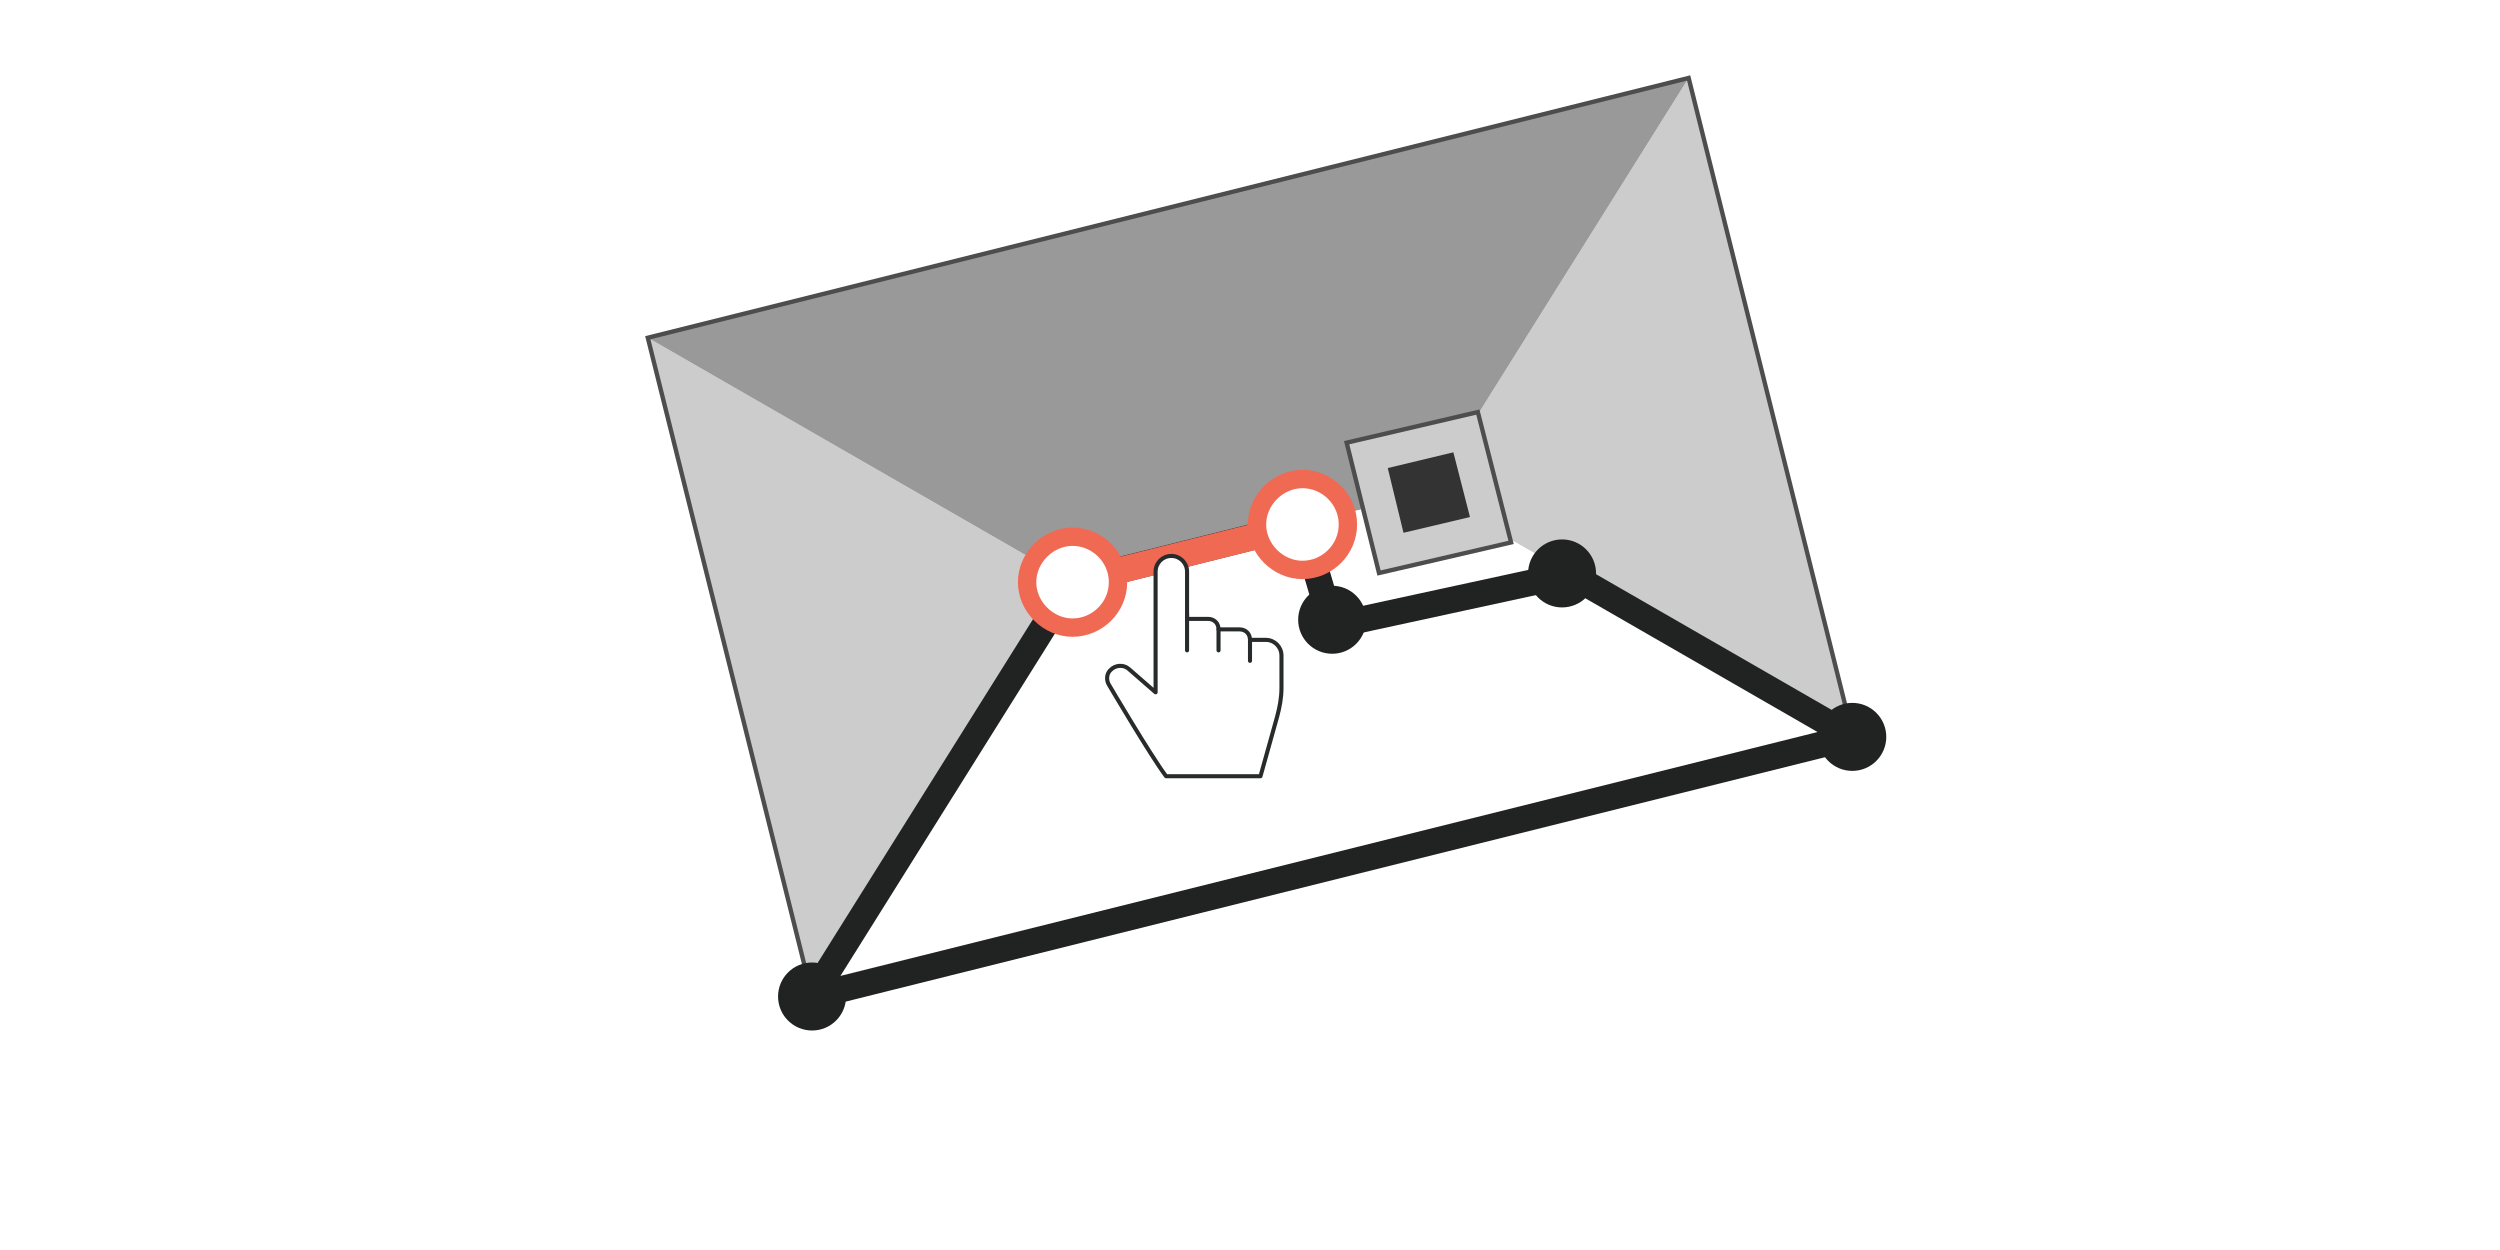
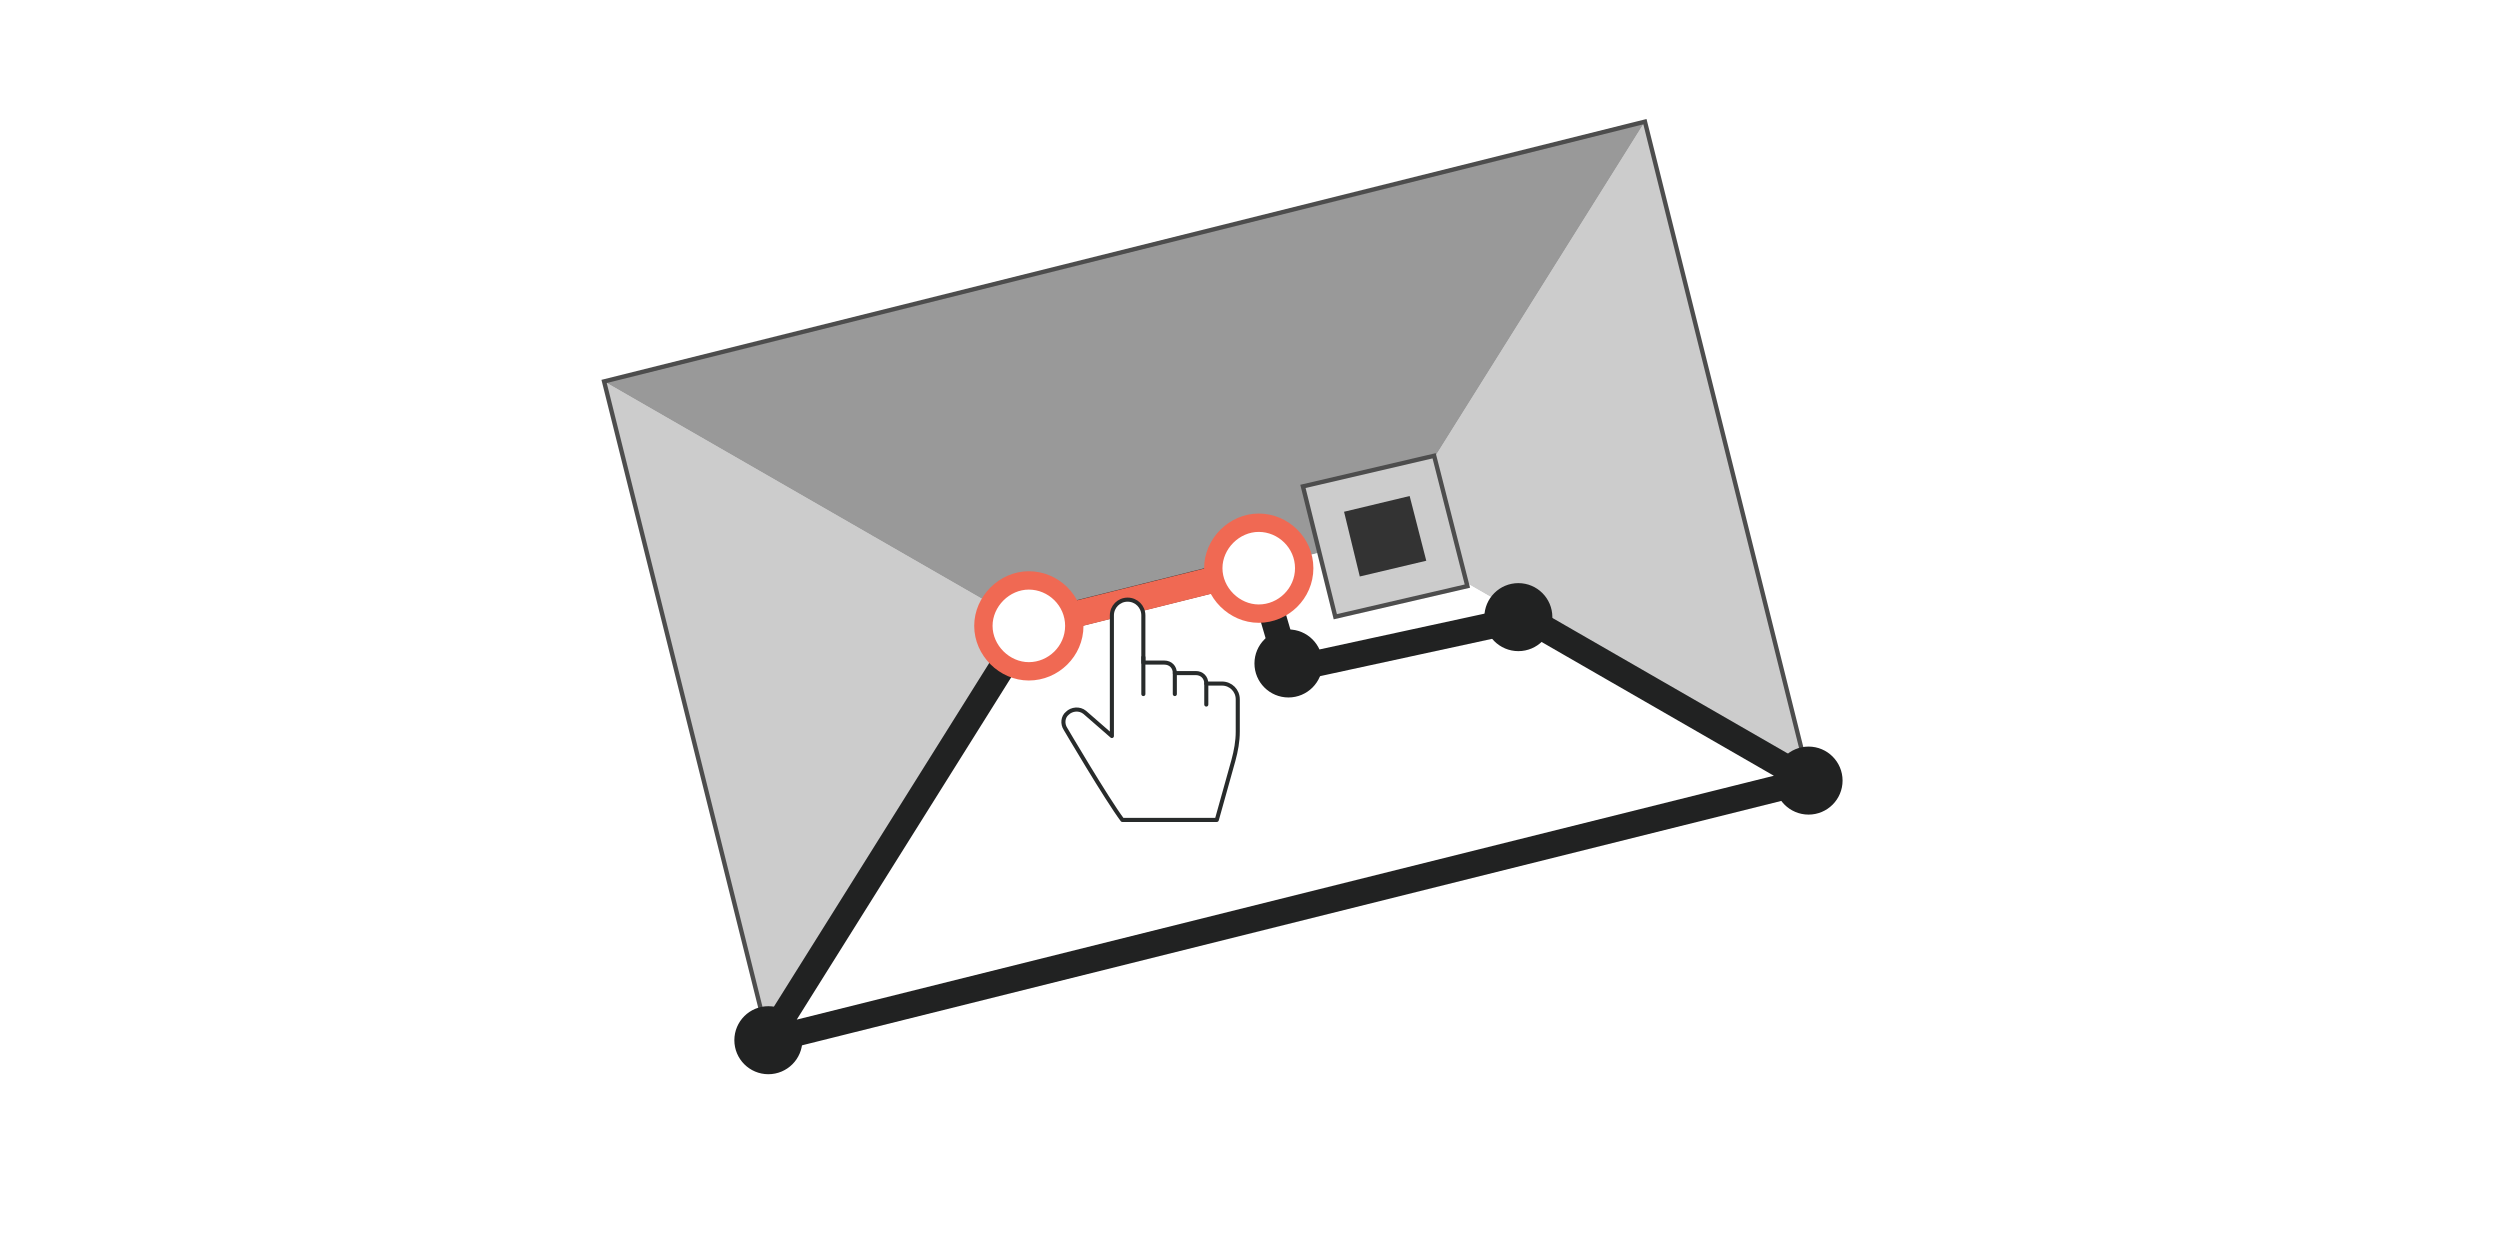
<svg xmlns="http://www.w3.org/2000/svg" xmlns:xlink="http://www.w3.org/1999/xlink" version="1.1" id="Layer_1" x="0px" y="0px" viewBox="163 324.5 286 143" enable-background="new 163 324.5 286 143" xml:space="preserve">
  <symbol id="New_Symbol_40" viewBox="-69.2 -52.8 138.4 105.6">
    <polygon fill="#CCCCCC" points="-68.9,22.8 -20.4,-5.1 -50.1,-52.5  " />
    <polygon fill="#CCCCCC" points="50.1,52.5 20.4,5.1 68.9,-22.8  " />
    <polygon fill="#999999" points="-68.9,22.8 -20.4,-5.1 20.4,5.1 50.1,52.5  " />
    <polygon fill="#FFFFFF" points="-50.1,-52.5 -20.4,-5.1 20.4,5.1 68.9,-22.8  " />
    <polygon fill="none" stroke="#4D4D4D" stroke-width="0.5" stroke-miterlimit="10" points="-68.9,22.8 -50.1,-52.5 68.9,-22.8    50.1,52.5  " />
    <g>
      <g>
        <polygon fill="#CCCCCC" stroke="#4D4D4D" stroke-width="0.5" stroke-miterlimit="10" points="11,10.8 14.7,-4.1 29.8,-0.6      26,14.3    " />
      </g>
      <g>
        <polygon fill="#333333" points="15.7,7.9 17.5,0.5 25.1,2.3 23.2,9.7    " />
      </g>
    </g>
  </symbol>
  <symbol id="New_Symbol_41" viewBox="-6 -6 12 12">
    <path opacity="0.5" fill="#FFFFFF" stroke="#EEB111" stroke-width="3" stroke-miterlimit="10" enable-background="new    " d="   M4.5,0c0,2.5-2,4.5-4.5,4.5s-4.5-2-4.5-4.5s2-4.5,4.5-4.5S4.5-2.5,4.5,0z" />
  </symbol>
  <symbol id="node" viewBox="-9 -9 18 18">
    <path fill="#FFFFFF" stroke="#EEB111" stroke-width="3" stroke-miterlimit="10" d="M7.5,0c0,4.1-3.4,7.5-7.5,7.5S-7.5,4.1-7.5,0   S-4.1-7.5,0-7.5S7.5-4.1,7.5,0z" />
  </symbol>
  <g id="ins_x5F_1" display="none">
    <g display="inline">
      <g>
        <g>
          <path fill="none" stroke="#212222" stroke-miterlimit="10" d="M203.3,306.1c0,0,34-7.3,45.4,33.6" />
          <g>
            <polygon fill="#212222" points="240.7,339.3 250.8,350.2 255.3,335.9      " />
          </g>
        </g>
      </g>
    </g>
    <g display="inline">
      <g>
        <g>
          <path fill="none" stroke="#212222" stroke-miterlimit="10" d="M415.3,486.3c0,0-34,7.3-45.4-33.6" />
          <g>
            <polygon fill="#212222" points="377.9,453.1 367.8,442.2 363.3,456.6      " />
          </g>
        </g>
      </g>
    </g>
  </g>
  <g id="Layer_2" display="none">
    <rect y="243" display="inline" fill="#FFFFFF" stroke="#000000" stroke-miterlimit="10" width="612" height="306" />
    <use xlink:href="#New_Symbol_40" width="138.4" height="105.6" x="-69.2" y="-52.8" transform="matrix(2.1412 0 0 -2.1412 306.107 395.893)" display="inline" overflow="visible" />
    <g display="inline">
      <g>
        <g>
          <line fill="none" stroke="#51E0E0" stroke-width="4" stroke-miterlimit="10" stroke-dasharray="5.118,3.071" x1="211" y1="505.6" x2="445.7" y2="446.7" />
          <line fill="none" stroke="#51E0E0" stroke-width="4" stroke-miterlimit="10" x1="448.9" y1="446.1" x2="454.1" y2="444.6" />
        </g>
      </g>
      <g>
        <path fill="#FFFFFF" stroke="#282B2B" stroke-linejoin="round" stroke-miterlimit="10" d="M449.2,474.3v-29.5     c0-2.1,1.7-3.9,3.9-3.9s3.9,1.7,3.9,3.9v11.6h5.1c1.5,0,2.6,1.1,2.6,2.6h5.1c1.5,0,2.6,1.1,2.6,2.6h3.9c2.1,0,3.9,1.7,3.9,3.9     v7.9c0,2.4-0.4,4.7-1.1,7.1l-4.1,14.6h-23.1c-3.9-5.1-13.9-22.3-13.9-22.3c-0.9-1.3-0.6-3,0.4-3.9c1.1-1.1,3-1.3,4.3-0.2     L449.2,474.3z" />
      </g>
    </g>
  </g>
  <g id="Layer_3" display="none">
    <rect y="243" display="inline" fill="#FFFFFF" stroke="#000000" stroke-miterlimit="10" width="612" height="306" />
    <use xlink:href="#New_Symbol_40" width="138.4" height="105.6" x="-69.2" y="-52.8" transform="matrix(2.1412 0 0 -2.1412 306.107 395.893)" display="inline" overflow="visible" />
    <g display="inline">
      <polygon fill="none" stroke="#EEB111" stroke-width="3" stroke-linejoin="round" stroke-miterlimit="10" points="262.3,406.9     198.8,508.3 453.4,444.8 384.3,405 326.1,417.6 318.8,392.8   " />
      <use xlink:href="#New_Symbol_41" width="12" height="12" x="-6" y="-6" transform="matrix(1.4979 0 0 -1.4979 232.1759 455.4102)" overflow="visible" />
      <use xlink:href="#node" width="18" height="18" x="-9" y="-9" transform="matrix(1.4979 0 0 -1.4979 262.4051 406.8981)" overflow="visible" />
      <use xlink:href="#node" width="18" height="18" x="-9" y="-9" transform="matrix(1.4979 0 0 -1.4979 318.84 391.9651)" overflow="visible" />
      <use xlink:href="#node" width="18" height="18" x="-9" y="-9" transform="matrix(1.4979 0 0 -1.4979 326.1395 417.5974)" overflow="visible" />
      <use xlink:href="#node" width="18" height="18" x="-9" y="-9" transform="matrix(1.4979 0 0 -1.4979 384.2724 404.8043)" overflow="visible" />
      <use xlink:href="#node" width="18" height="18" x="-9" y="-9" transform="matrix(1.4979 0 0 -1.4979 453.522 444.7105)" overflow="visible" />
      <g>
        <path fill="#FFFFFF" stroke="#282B2B" stroke-linejoin="round" stroke-miterlimit="10" d="M323.5,451v-29.5     c0-2.1,1.7-3.9,3.9-3.9s3.9,1.7,3.9,3.9V433h5.1c1.5,0,2.6,1.1,2.6,2.6h5.1c1.5,0,2.6,1.1,2.6,2.6h3.9c2.1,0,3.9,1.7,3.9,3.9v7.9     c0,2.4-0.4,4.7-1.1,7.1l-4.1,14.6h-23.1c-3.9-5.1-13.9-22.3-13.9-22.3c-0.9-1.3-0.6-3,0.4-3.9c1.1-1.1,3-1.3,4.3-0.2L323.5,451z" />
        <line fill="none" stroke="#282B2B" stroke-linecap="round" stroke-linejoin="round" stroke-miterlimit="10" x1="339" y1="435.6" x2="339" y2="440.7" />
        <line fill="none" stroke="#282B2B" stroke-linecap="round" stroke-linejoin="round" stroke-miterlimit="10" x1="331.3" y1="431.7" x2="331.3" y2="440.7" />
        <line fill="none" stroke="#282B2B" stroke-linecap="round" stroke-linejoin="round" stroke-miterlimit="10" x1="346.7" y1="438.2" x2="346.7" y2="443.3" />
      </g>
    </g>
  </g>
  <rect x="163" y="324.5" fill="#FFFFFF" width="286" height="143" />
-   <use xlink:href="#New_Symbol_40" width="138.4" height="105.6" x="-69.2" y="-52.8" transform="matrix(1.0006 0 0 -1.0006 306.05 385.95)" overflow="visible" />
-   <polygon fill="none" stroke="#212222" stroke-width="3" stroke-linejoin="round" stroke-miterlimit="10" points="285.6,391.1   255.9,438.5 374.9,408.8 342.6,390.2 315.4,396.1 312,384.5 " />
-   <circle fill="#212222" stroke="#212222" stroke-width="0.981" stroke-miterlimit="10" cx="285.6" cy="391.1" r="3.4" />
-   <circle fill="#212222" stroke="#212222" stroke-width="0.981" stroke-miterlimit="10" cx="255.9" cy="438.5" r="3.4" />
-   <circle fill="#212222" stroke="#212222" stroke-width="0.981" stroke-miterlimit="10" cx="374.9" cy="408.8" r="3.4" />
-   <circle fill="#212222" stroke="#212222" stroke-width="0.981" stroke-miterlimit="10" cx="312" cy="384.5" r="3.4" />
-   <circle fill="#212222" stroke="#212222" stroke-width="0.981" stroke-miterlimit="10" cx="315.4" cy="395.4" r="3.4" />
-   <circle fill="#212222" stroke="#212222" stroke-width="0.981" stroke-miterlimit="10" cx="341.7" cy="390.1" r="3.4" />
-   <line fill="none" stroke="#F06953" stroke-width="3" stroke-linejoin="round" stroke-miterlimit="10" x1="310.1" y1="385" x2="283.7" y2="391.6" />
+   <use xlink:href="#New_Symbol_40" width="138.4" height="105.6" x="-69.2" y="-52.8" transform="matrix(1.0006 0 0 -1.0006 301.05 390.95)" overflow="visible" />
+   <polygon fill="none" stroke="#212222" stroke-width="3" stroke-linejoin="round" stroke-miterlimit="10" points="280.6,396.1   250.9,443.5 369.9,413.8 337.6,395.2 310.4,401.1 307,389.5 " />
+   <circle fill="#212222" stroke="#212222" stroke-width="0.981" stroke-miterlimit="10" cx="280.6" cy="396.1" r="3.4" />
+   <circle fill="#212222" stroke="#212222" stroke-width="0.981" stroke-miterlimit="10" cx="250.9" cy="443.5" r="3.4" />
+   <circle fill="#212222" stroke="#212222" stroke-width="0.981" stroke-miterlimit="10" cx="369.9" cy="413.8" r="3.4" />
+   <circle fill="#212222" stroke="#212222" stroke-width="0.981" stroke-miterlimit="10" cx="307" cy="389.5" r="3.4" />
+   <circle fill="#212222" stroke="#212222" stroke-width="0.981" stroke-miterlimit="10" cx="310.4" cy="400.4" r="3.4" />
+   <circle fill="#212222" stroke="#212222" stroke-width="0.981" stroke-miterlimit="10" cx="336.7" cy="395.1" r="3.4" />
+   <line fill="none" stroke="#F06953" stroke-width="3" stroke-linejoin="round" stroke-miterlimit="10" x1="305.1" y1="390" x2="278.7" y2="396.6" />
  <g>
-     <path fill="#FFFFFF" stroke="#F06953" stroke-width="2.1" stroke-miterlimit="10" d="M290.9,391.1c0-2.9-2.4-5.2-5.2-5.2   s-5.2,2.4-5.2,5.2s2.4,5.2,5.2,5.2S290.9,394,290.9,391.1z" />
+     <path fill="#FFFFFF" stroke="#F06953" stroke-width="2.1" stroke-miterlimit="10" d="M285.9,396.1c0-2.9-2.4-5.2-5.2-5.2   s-5.2,2.4-5.2,5.2s2.4,5.2,5.2,5.2S285.9,399,285.9,396.1z" />
  </g>
  <g>
-     <path fill="#FFFFFF" stroke="#F06953" stroke-width="2.1" stroke-miterlimit="10" d="M317.2,384.5c0-2.9-2.4-5.2-5.2-5.2   s-5.2,2.4-5.2,5.2s2.4,5.2,5.2,5.2S317.2,387.4,317.2,384.5z" />
+     <path fill="#FFFFFF" stroke="#F06953" stroke-width="2.1" stroke-miterlimit="10" d="M312.2,389.5c0-2.9-2.4-5.2-5.2-5.2   s-5.2,2.4-5.2,5.2s2.4,5.2,5.2,5.2S312.2,392.4,312.2,389.5z" />
  </g>
  <g>
-     <path fill="#FFFFFF" stroke="#282B2B" stroke-width="0.467" stroke-linejoin="round" stroke-miterlimit="10" d="M295.2,403.7   v-13.8c0-1,0.8-1.8,1.8-1.8c1,0,1.8,0.8,1.8,1.8v5.4h2.4c0.7,0,1.2,0.5,1.2,1.2h2.4c0.7,0,1.2,0.5,1.2,1.2h1.8c1,0,1.8,0.8,1.8,1.8   v3.7c0,1.1-0.2,2.2-0.5,3.3l-1.9,6.8h-10.8c-1.8-2.4-6.5-10.4-6.5-10.4c-0.4-0.6-0.3-1.4,0.2-1.8c0.5-0.5,1.4-0.6,2-0.1   L295.2,403.7z" />
-     <line fill="none" stroke="#282B2B" stroke-width="0.467" stroke-linecap="round" stroke-linejoin="round" stroke-miterlimit="10" x1="302.4" y1="396.5" x2="302.4" y2="398.9" />
-     <line fill="none" stroke="#282B2B" stroke-width="0.467" stroke-linecap="round" stroke-linejoin="round" stroke-miterlimit="10" x1="298.8" y1="394.7" x2="298.8" y2="398.9" />
-     <line fill="none" stroke="#282B2B" stroke-width="0.467" stroke-linecap="round" stroke-linejoin="round" stroke-miterlimit="10" x1="306" y1="397.7" x2="306" y2="400.1" />
+     <path fill="#FFFFFF" stroke="#282B2B" stroke-width="0.467" stroke-linejoin="round" stroke-miterlimit="10" d="M290.2,408.7   v-13.8c0-1,0.8-1.8,1.8-1.8c1,0,1.8,0.8,1.8,1.8v5.4h2.4c0.7,0,1.2,0.5,1.2,1.2h2.4c0.7,0,1.2,0.5,1.2,1.2h1.8c1,0,1.8,0.8,1.8,1.8   v3.7c0,1.1-0.2,2.2-0.5,3.3l-1.9,6.8h-10.8c-1.8-2.4-6.5-10.4-6.5-10.4c-0.4-0.6-0.3-1.4,0.2-1.8c0.5-0.5,1.4-0.6,2-0.1   L290.2,408.7z" />
+     <line fill="none" stroke="#282B2B" stroke-width="0.467" stroke-linecap="round" stroke-linejoin="round" stroke-miterlimit="10" x1="297.4" y1="401.5" x2="297.4" y2="403.9" />
+     <line fill="none" stroke="#282B2B" stroke-width="0.467" stroke-linecap="round" stroke-linejoin="round" stroke-miterlimit="10" x1="293.8" y1="399.7" x2="293.8" y2="403.9" />
+     <line fill="none" stroke="#282B2B" stroke-width="0.467" stroke-linecap="round" stroke-linejoin="round" stroke-miterlimit="10" x1="301" y1="402.7" x2="301" y2="405.1" />
  </g>
</svg>
